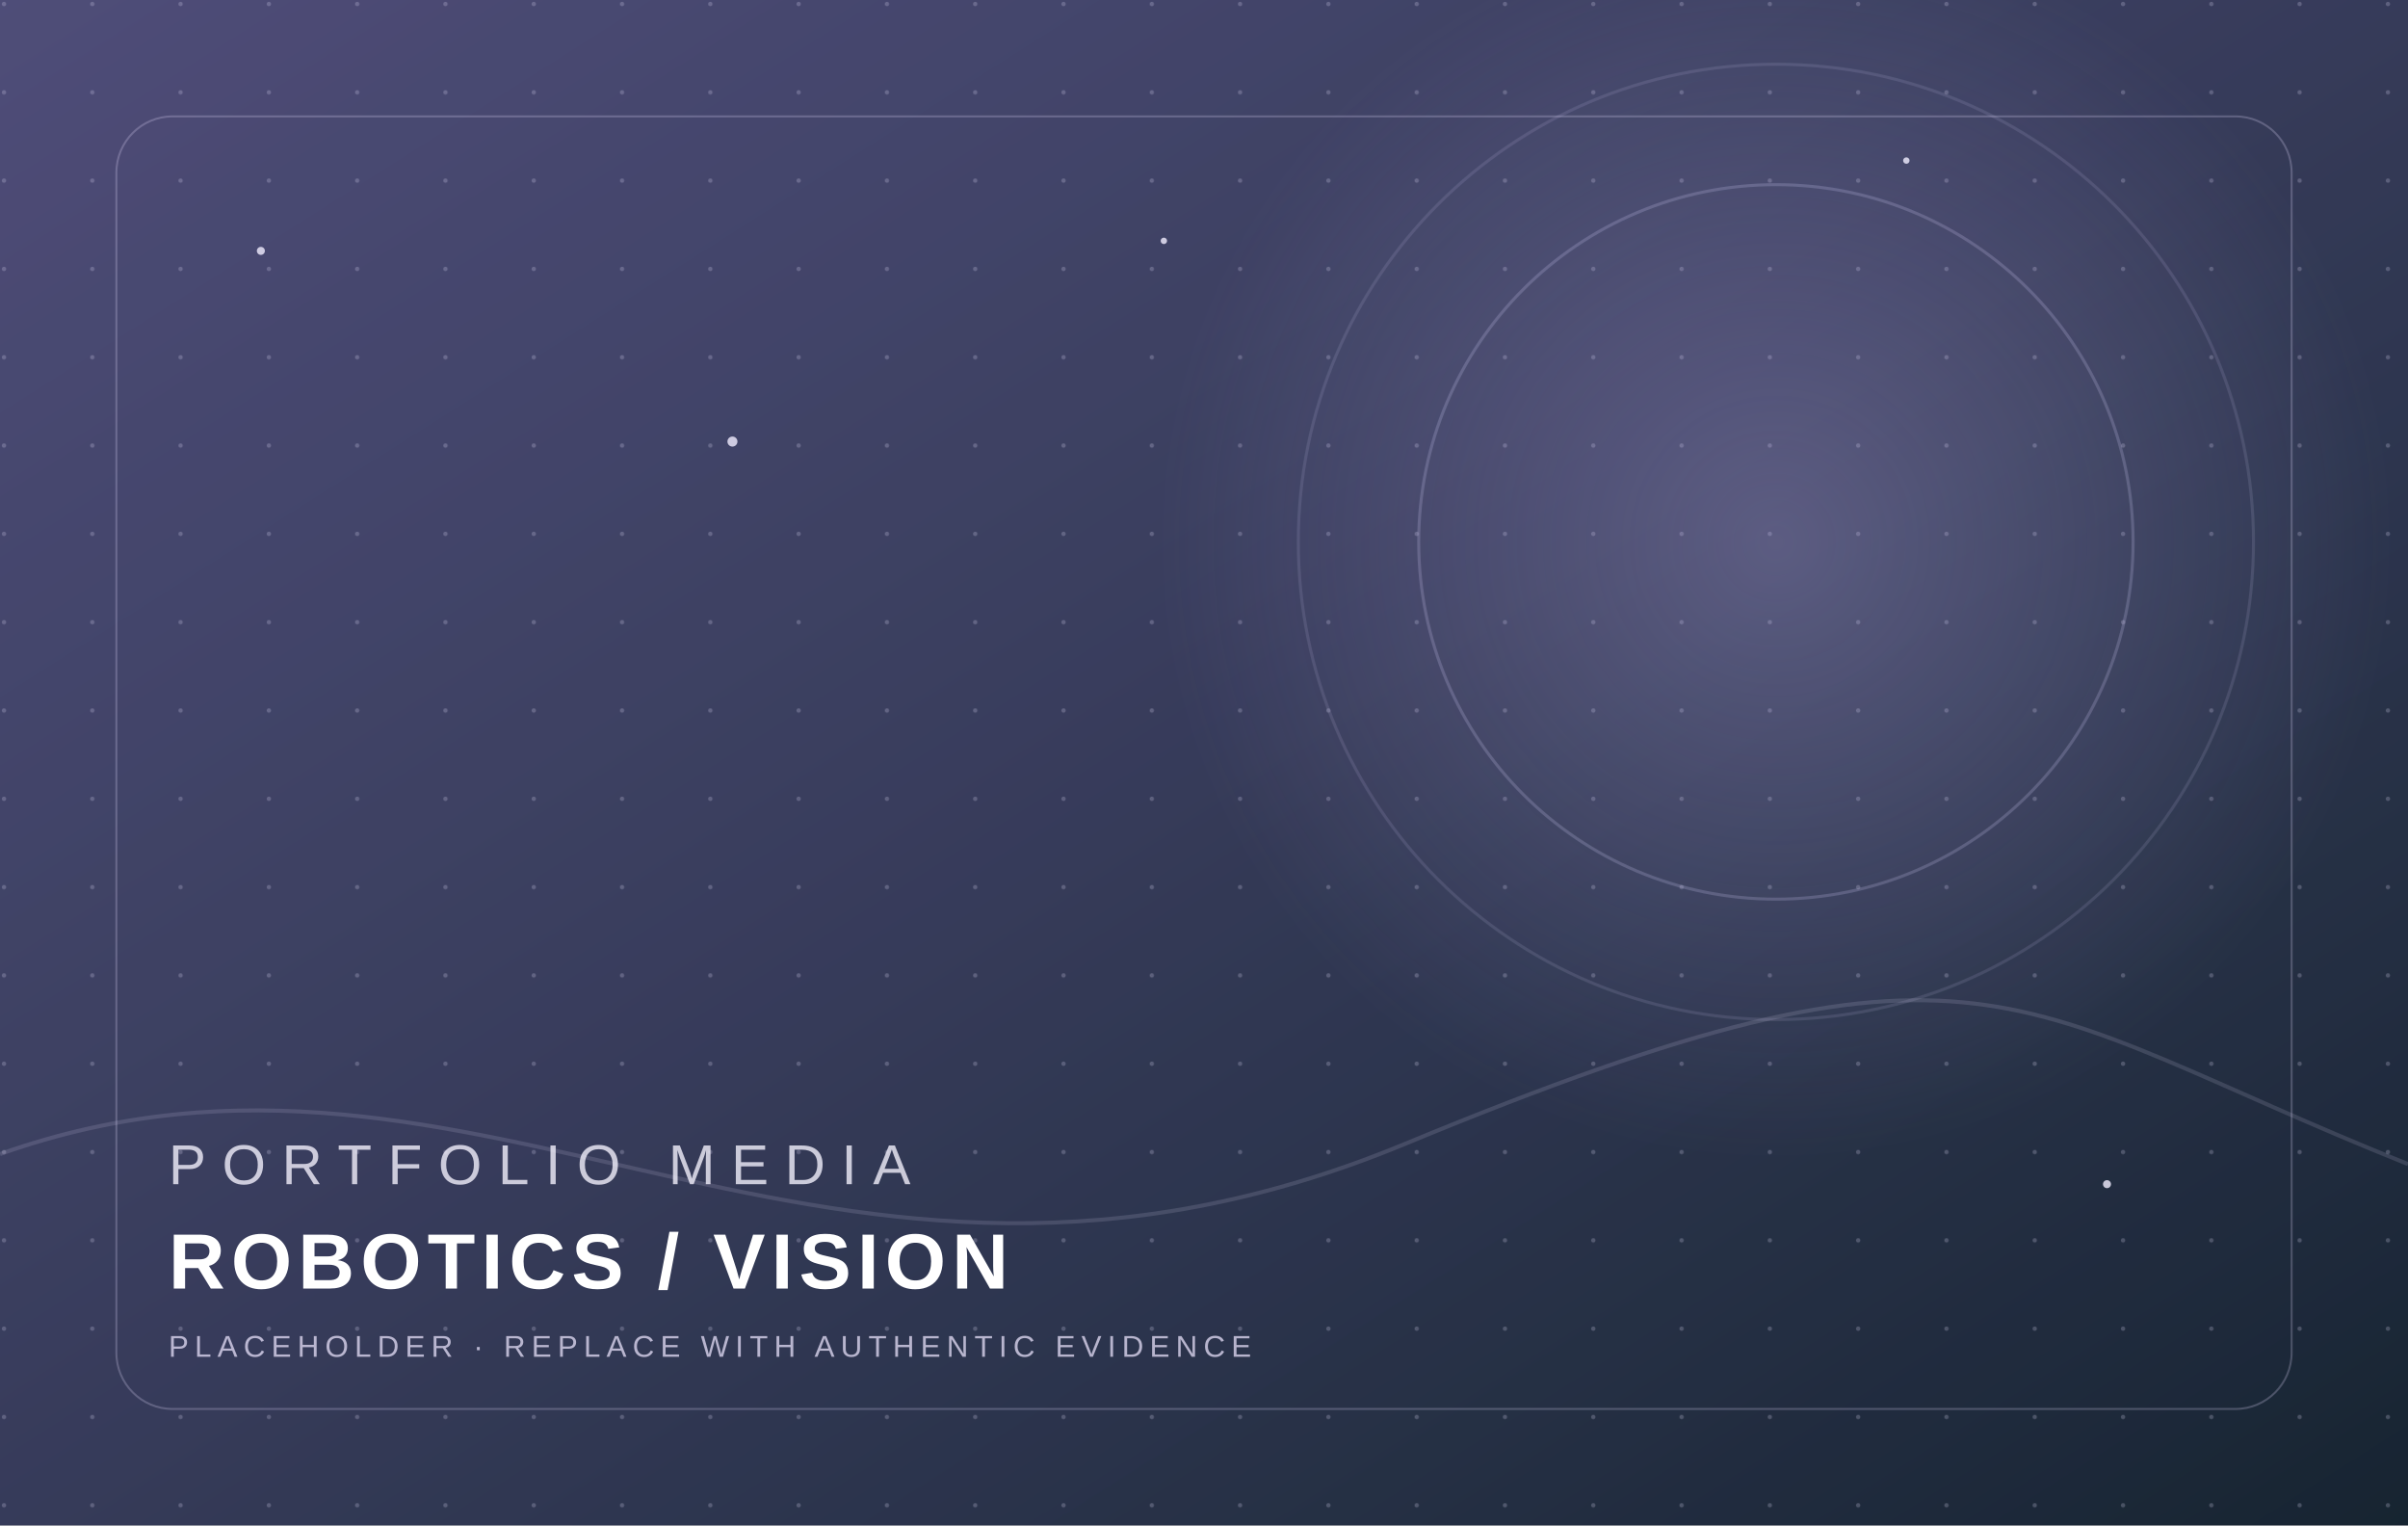
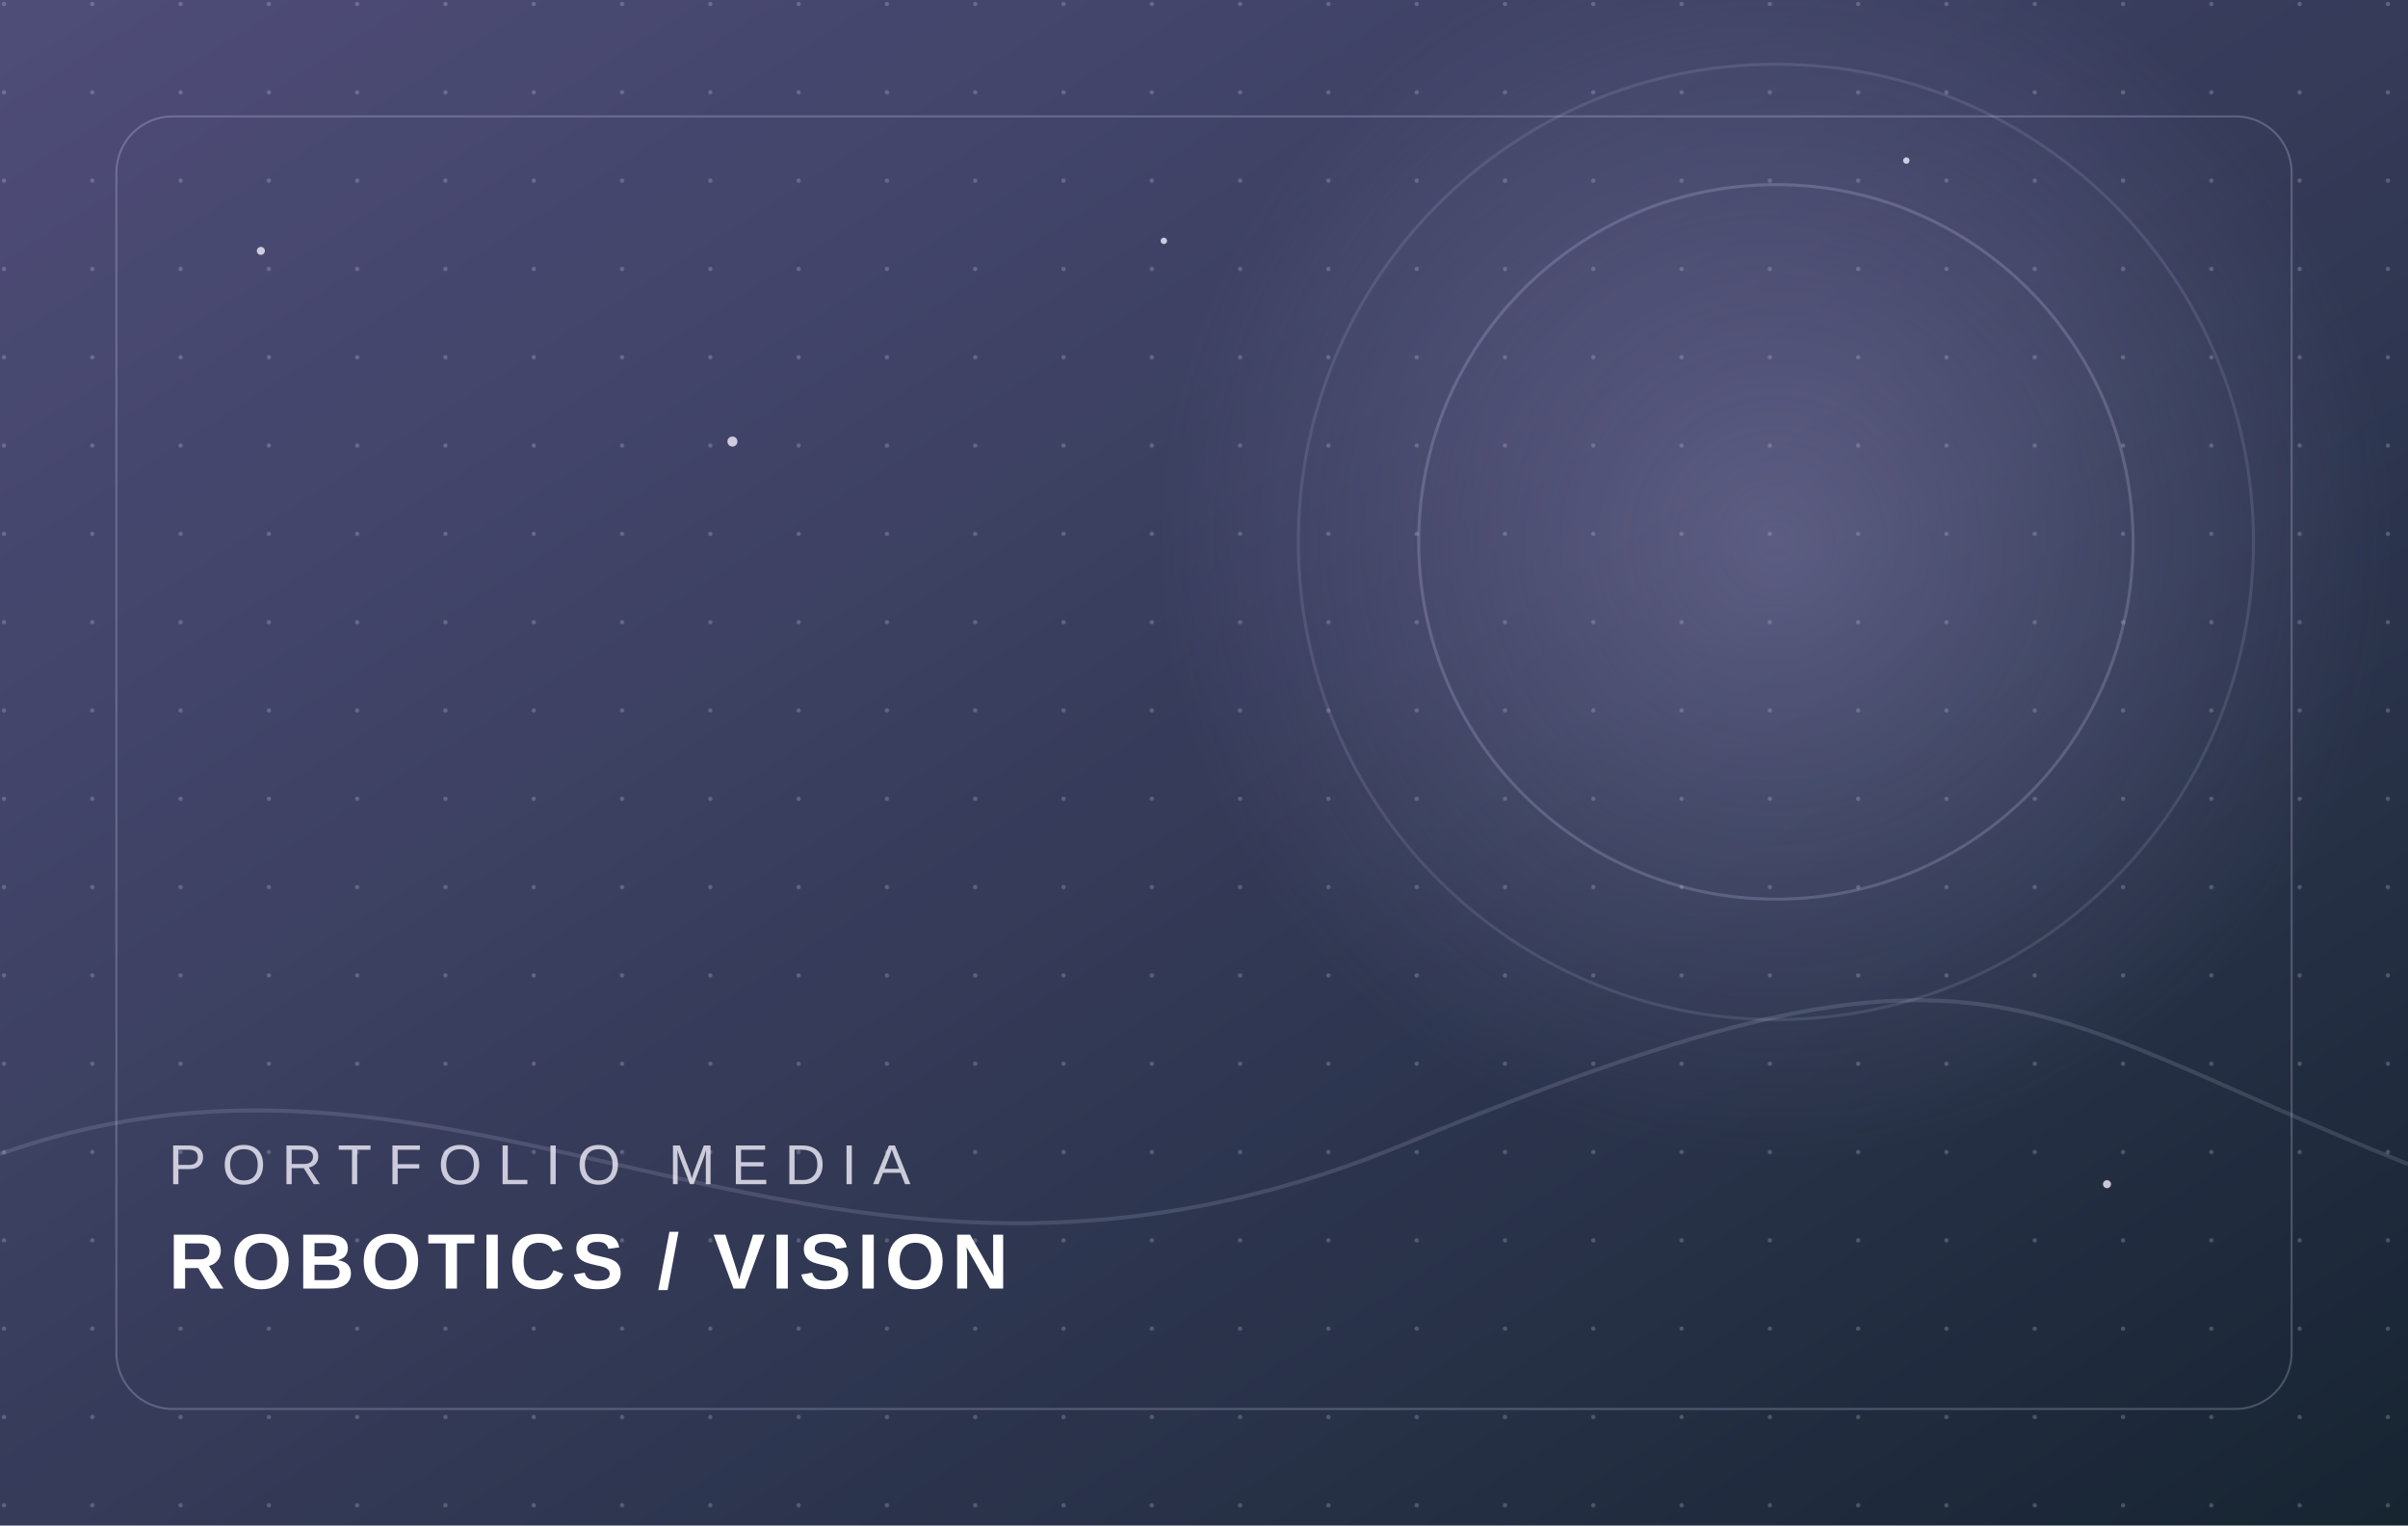
- <svg xmlns="http://www.w3.org/2000/svg" viewBox="0 0 1200 760" role="img" aria-label="Placeholder image for ROBOTICS / VISION">
+ <svg xmlns="http://www.w3.org/2000/svg" viewBox="0 0 1200 760" role="img" aria-label="Cover image for ROBOTICS / VISION">
  <defs>
    <linearGradient id="g" x1="0" y1="0" x2="1" y2="1">
      <stop offset="0" stop-color="#7C78B8" stop-opacity=".8" />
      <stop offset="1" stop-color="#182B37" />
    </linearGradient>
    <radialGradient id="r">
      <stop offset="0" stop-color="#C5B7F4" stop-opacity=".28" />
      <stop offset="1" stop-color="#C5B7F4" stop-opacity="0" />
    </radialGradient>
    <pattern id="p" width="44" height="44" patternUnits="userSpaceOnUse">
      <circle cx="2" cy="2" r="1.1" fill="#E8E4FF" opacity=".22" />
    </pattern>
  </defs>
  <rect width="1200" height="760" fill="#101221" />
  <rect width="1200" height="760" fill="url(#g)" opacity=".72" />
  <rect width="1200" height="760" fill="url(#p)" />
  <circle cx="885" cy="270" r="310" fill="url(#r)" />
  <circle cx="885" cy="270" r="178" fill="none" stroke="#DCD4FF" stroke-opacity=".20" stroke-width="1.5" />
  <circle cx="885" cy="270" r="238" fill="none" stroke="#DCD4FF" stroke-opacity=".12" stroke-width="1.5" />
  <path d="M0 575 C240 490 410 690 700 570 S1000 500 1200 580" stroke="#E6DEFF" stroke-opacity=".14" stroke-width="2" fill="none" />
  <g fill="#F1EDFF" opacity=".8">
    <circle cx="130" cy="125" r="2" />
    <circle cx="365" cy="220" r="2.5" />
    <circle cx="580" cy="120" r="1.6" />
    <circle cx="1050" cy="590" r="2" />
    <circle cx="950" cy="80" r="1.6" />
  </g>
  <rect x="58" y="58" width="1084" height="644" rx="28" fill="none" stroke="#E5DFFF" stroke-opacity=".24" />
  <text x="84" y="590" fill="#F6F3FF" font-family="Arial, sans-serif" font-size="28" letter-spacing="8" opacity=".78">PORTFOLIO MEDIA</text>
  <text x="84" y="642" fill="#FFFFFF" font-family="Arial, sans-serif" font-weight="700" font-size="39" letter-spacing="3">ROBOTICS / VISION</text>
-   <text x="84" y="676" fill="#E3DDF6" font-family="Arial, sans-serif" font-size="15" letter-spacing="3" opacity=".76">PLACEHOLDER · REPLACE WITH AUTHENTIC EVIDENCE</text>
</svg>
